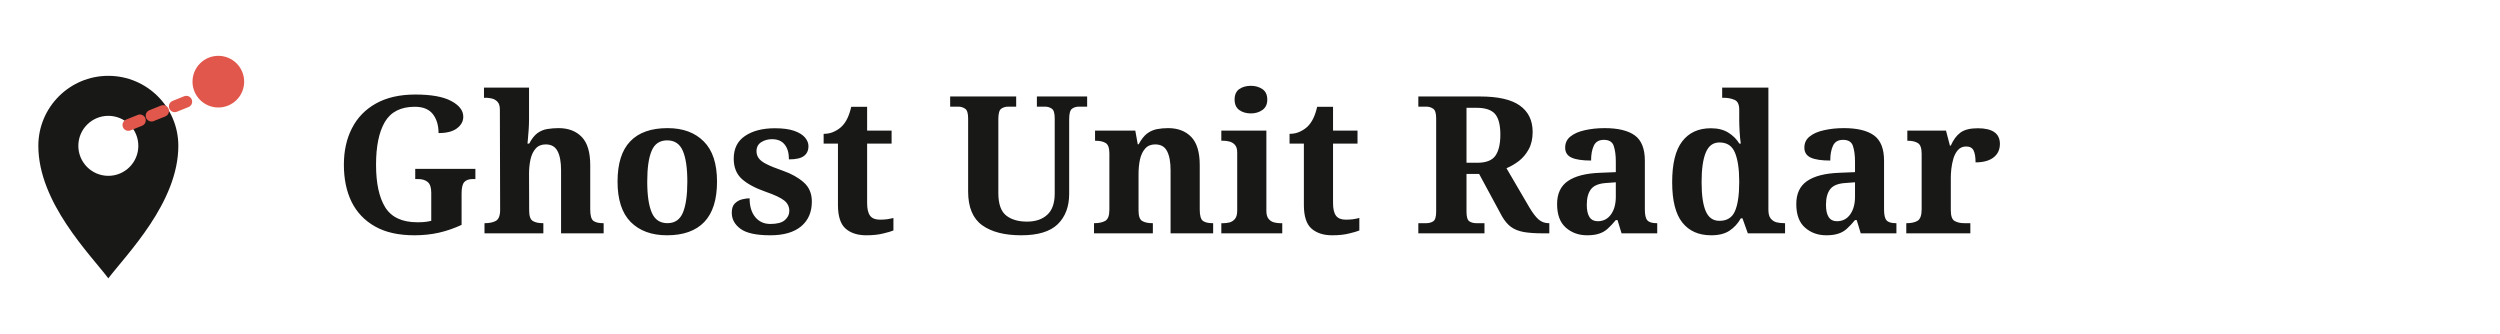
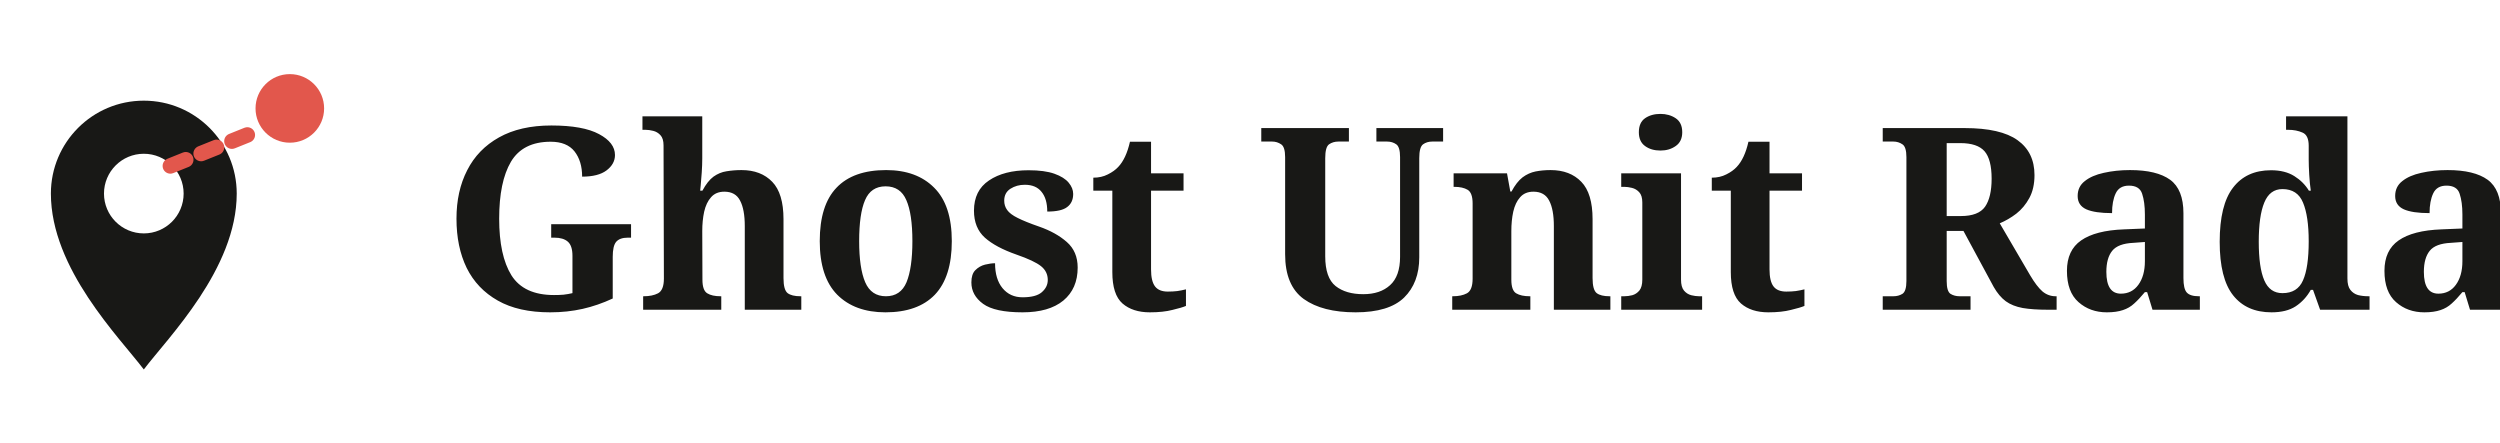
- <svg xmlns="http://www.w3.org/2000/svg" viewBox="0 0 300 40">
+ <svg xmlns="http://www.w3.org/2000/svg" viewBox="0 0 226 40">
  <g transform="translate(0 4)">
    <path d="M13 29.4C10.8 26.5 4.6 20.3 4.6 13.5a8.4 8.4 0 0 1 16.8 0c0 6.8-6.2 13-8.4 15.9ZM13 9.9a3.6 3.6 0 1 0 .001 0Z" fill="#181816" fill-rule="evenodd" />
    <path d="M15.4 11.0L23.6 7.7" stroke="#E2574C" stroke-width="1.4" stroke-dasharray="1.5 1.5" stroke-linecap="round" />
    <circle cx="26.2" cy="5.8" r="3.1" fill="#E2574C" />
  </g>
  <text x="40" y="28" style="font-family:'Source Serif 4',Georgia,serif;font-weight:600;font-size:23px" fill="#181816">Ghost Unit Radar</text>
</svg>
